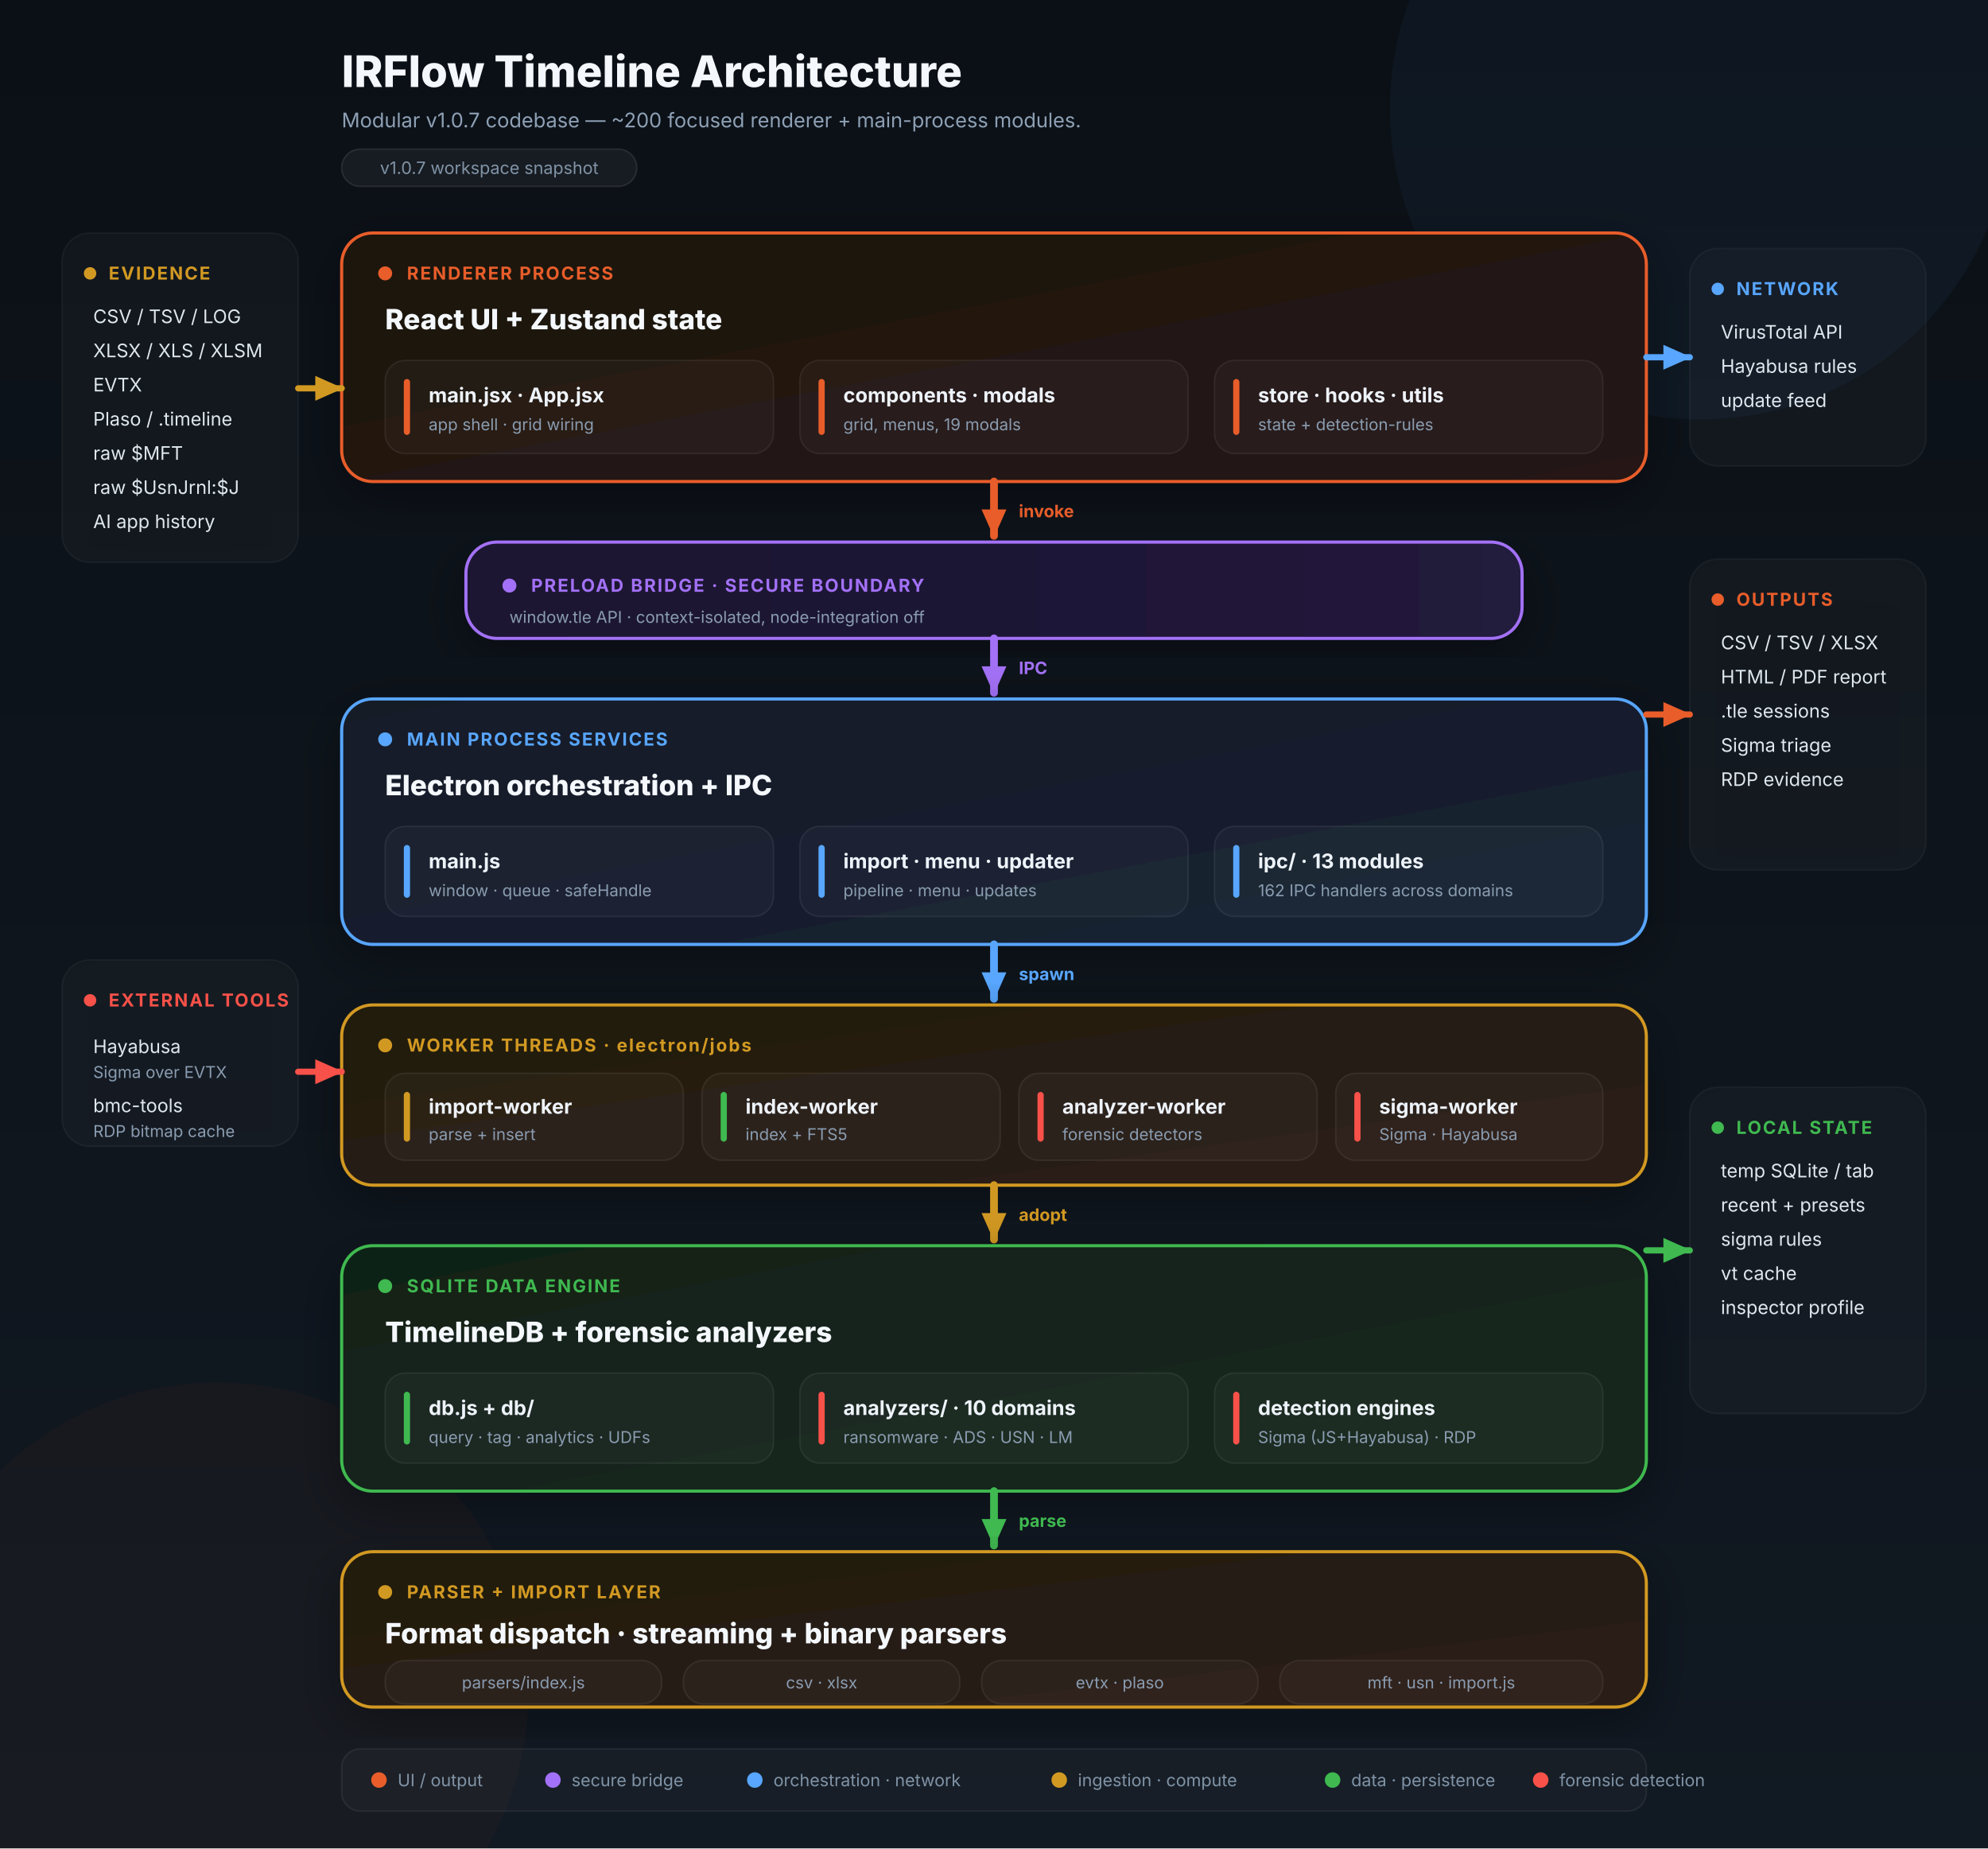
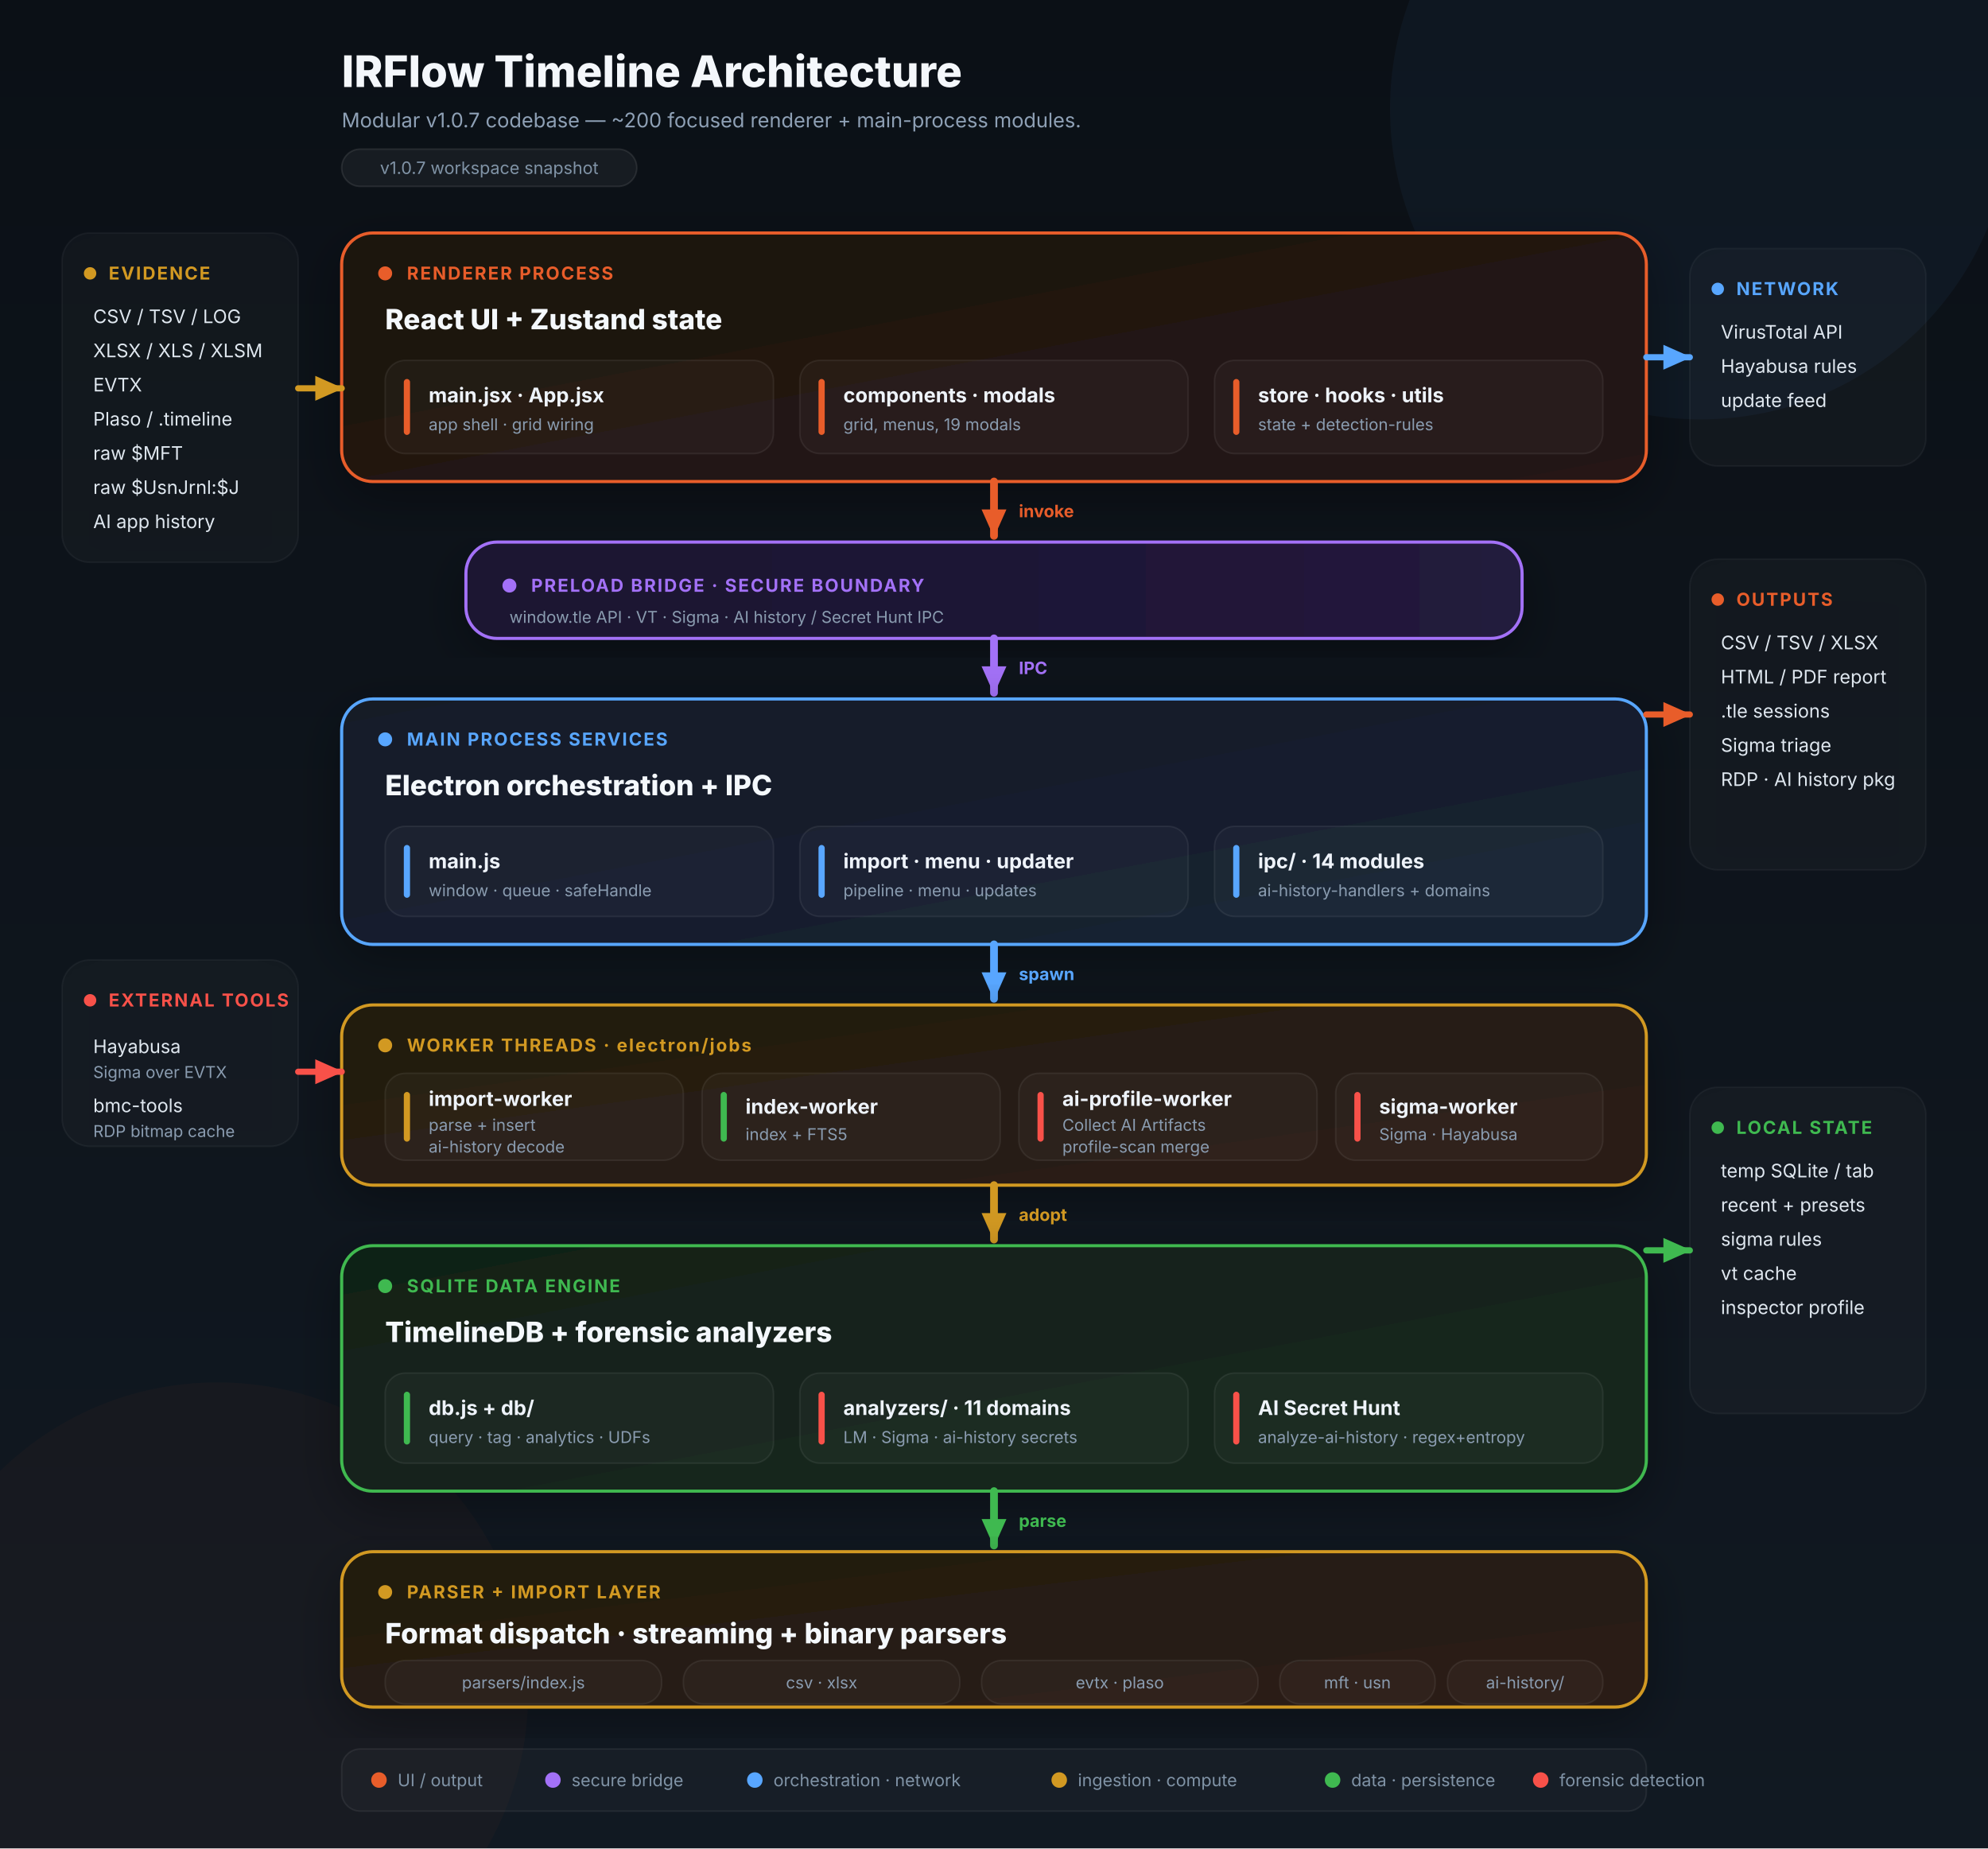
<svg xmlns="http://www.w3.org/2000/svg" viewBox="0 0 1280 1190" role="img" aria-labelledby="title desc">
  <defs>
    <linearGradient id="bg" x1="0" y1="0" x2="0" y2="1">
      <stop offset="0%" stop-color="#0b1016" />
      <stop offset="100%" stop-color="#111922" />
    </linearGradient>
    <linearGradient id="rendererGrad" x1="0" y1="0" x2="1" y2="1">
      <stop offset="0%" stop-color="#1c1410" />
      <stop offset="100%" stop-color="#251813" />
    </linearGradient>
    <linearGradient id="preloadGrad" x1="0" y1="0" x2="1" y2="0">
      <stop offset="0%" stop-color="#1b1530" />
      <stop offset="100%" stop-color="#221a3c" />
    </linearGradient>
    <linearGradient id="mainGrad" x1="0" y1="0" x2="1" y2="1">
      <stop offset="0%" stop-color="#121b28" />
      <stop offset="100%" stop-color="#162232" />
    </linearGradient>
    <linearGradient id="workerGrad" x1="0" y1="0" x2="1" y2="1">
      <stop offset="0%" stop-color="#221a10" />
      <stop offset="100%" stop-color="#2b1f14" />
    </linearGradient>
    <linearGradient id="dataGrad" x1="0" y1="0" x2="1" y2="1">
      <stop offset="0%" stop-color="#112018" />
      <stop offset="100%" stop-color="#16281f" />
    </linearGradient>
    <linearGradient id="parserGrad" x1="0" y1="0" x2="1" y2="1">
      <stop offset="0%" stop-color="#221a10" />
      <stop offset="100%" stop-color="#2b1f14" />
    </linearGradient>
    <filter id="shadow" x="-20%" y="-20%" width="140%" height="140%">
      <feDropShadow dx="0" dy="10" stdDeviation="16" flood-color="#000000" flood-opacity="0.32" />
    </filter>
    <marker id="aOrange" markerUnits="userSpaceOnUse" markerWidth="20" markerHeight="16" refX="17" refY="8" orient="auto">
      <path d="M0,0 L18,8 L0,16 Z" fill="#e85d2a" />
    </marker>
    <marker id="aViolet" markerUnits="userSpaceOnUse" markerWidth="20" markerHeight="16" refX="17" refY="8" orient="auto">
      <path d="M0,0 L18,8 L0,16 Z" fill="#a371f7" />
    </marker>
    <marker id="aBlue" markerUnits="userSpaceOnUse" markerWidth="20" markerHeight="16" refX="17" refY="8" orient="auto">
      <path d="M0,0 L18,8 L0,16 Z" fill="#58a6ff" />
    </marker>
    <marker id="aAmber" markerUnits="userSpaceOnUse" markerWidth="20" markerHeight="16" refX="17" refY="8" orient="auto">
      <path d="M0,0 L18,8 L0,16 Z" fill="#d29922" />
    </marker>
    <marker id="aGreen" markerUnits="userSpaceOnUse" markerWidth="20" markerHeight="16" refX="17" refY="8" orient="auto">
      <path d="M0,0 L18,8 L0,16 Z" fill="#3fb950" />
    </marker>
    <marker id="aRed" markerUnits="userSpaceOnUse" markerWidth="20" markerHeight="16" refX="17" refY="8" orient="auto">
      <path d="M0,0 L18,8 L0,16 Z" fill="#f85149" />
    </marker>
    <style>
      text { font-family: Inter, "SF Pro Display", -apple-system, BlinkMacSystemFont, "Segoe UI", sans-serif; }
      .title { fill: #f4f7fb; font-size: 28px; font-weight: 800; }
      .subtitle { fill: #8ea0b5; font-size: 13px; }
      .section { font-size: 11.5px; font-weight: 700; letter-spacing: 1px; }
      .heading { fill: #f4f8fc; font-size: 18px; font-weight: 800; }
      .ctitle { fill: #eef3fa; font-size: 13px; font-weight: 700; }
      .csub { fill: #8a9cb0; font-size: 10.5px; }
      .item { fill: #dfe7ef; font-size: 12px; }
      .tiny { fill: #8093a6; font-size: 11px; }
      .panel { rx: 20; ry: 20; filter: url(#shadow); }
      .card { fill: rgba(255,255,255,0.028); stroke: rgba(255,255,255,0.07); stroke-width: 1; rx: 13; ry: 13; }
      .side { fill: rgba(255,255,255,0.022); stroke: rgba(255,255,255,0.08); stroke-width: 1; rx: 18; ry: 18; }
      .badge { fill: rgba(255,255,255,0.05); stroke: rgba(255,255,255,0.09); stroke-width: 1; rx: 12; ry: 12; }
      .spine { fill: none; stroke-width: 5; stroke-linecap: round; }
      .rail { fill: none; stroke-width: 4; stroke-linecap: round; }
      .flow { font-size: 11px; font-weight: 700; }
    </style>
  </defs>
  <rect x="0" y="0" width="1280" height="1190" fill="url(#bg)" />
  <circle cx="1095" cy="70" r="200" fill="rgba(88,166,255,0.05)" />
  <circle cx="140" cy="1090" r="200" fill="rgba(232,93,42,0.035)" />
  <text x="220" y="56" class="title">IRFlow Timeline Architecture</text>
  <text x="220" y="82" class="subtitle">Modular v1.0.7 codebase — ~200 focused renderer + main-process modules.</text>
  <rect x="220" y="96" width="190" height="24" class="badge" />
  <text x="315" y="112" text-anchor="middle" class="tiny">v1.0.7 workspace snapshot</text>
  <rect x="40" y="150" width="152" height="212" class="side" stroke="#d29922" stroke-opacity="0.55" filter="url(#shadow)" />
  <circle cx="58" cy="176" r="4" fill="#d29922" />
  <text x="70" y="180" fill="#d29922" class="section">EVIDENCE</text>
  <text x="60" y="208" class="item">CSV / TSV / LOG</text>
  <text x="60" y="230" class="item">XLSX / XLS / XLSM</text>
  <text x="60" y="252" class="item">EVTX</text>
  <text x="60" y="274" class="item">Plaso / .timeline</text>
  <text x="60" y="296" class="item">raw $MFT</text>
  <text x="60" y="318" class="item">raw $UsnJrnl:$J</text>
  <text x="60" y="340" class="item">AI app history</text>
  <rect x="40" y="618" width="152" height="120" class="side" stroke="#f85149" stroke-opacity="0.55" filter="url(#shadow)" />
  <circle cx="58" cy="644" r="4" fill="#f85149" />
  <text x="70" y="648" fill="#f85149" class="section">EXTERNAL TOOLS</text>
  <text x="60" y="678" class="item">Hayabusa</text>
  <text x="60" y="694" class="csub">Sigma over EVTX</text>
  <text x="60" y="716" class="item">bmc-tools</text>
  <text x="60" y="732" class="csub">RDP bitmap cache</text>
  <rect x="1088" y="160" width="152" height="140" class="side" stroke="#58a6ff" stroke-opacity="0.55" filter="url(#shadow)" />
  <circle cx="1106" cy="186" r="4" fill="#58a6ff" />
  <text x="1118" y="190" fill="#58a6ff" class="section">NETWORK</text>
  <text x="1108" y="218" class="item">VirusTotal API</text>
  <text x="1108" y="240" class="item">Hayabusa rules</text>
  <text x="1108" y="262" class="item">update feed</text>
  <rect x="1088" y="360" width="152" height="200" class="side" stroke="#e85d2a" stroke-opacity="0.55" filter="url(#shadow)" />
  <circle cx="1106" cy="386" r="4" fill="#e85d2a" />
  <text x="1118" y="390" fill="#e85d2a" class="section">OUTPUTS</text>
  <text x="1108" y="418" class="item">CSV / TSV / XLSX</text>
  <text x="1108" y="440" class="item">HTML / PDF report</text>
  <text x="1108" y="462" class="item">.tle sessions</text>
  <text x="1108" y="484" class="item">Sigma triage</text>
-   <text x="1108" y="506" class="item">RDP evidence</text>
+   <text x="1108" y="506" class="item">RDP · AI history pkg</text>
  <rect x="1088" y="700" width="152" height="210" class="side" stroke="#3fb950" stroke-opacity="0.55" filter="url(#shadow)" />
  <circle cx="1106" cy="726" r="4" fill="#3fb950" />
  <text x="1118" y="730" fill="#3fb950" class="section">LOCAL STATE</text>
  <text x="1108" y="758" class="item">temp SQLite / tab</text>
  <text x="1108" y="780" class="item">recent + presets</text>
  <text x="1108" y="802" class="item">sigma rules</text>
  <text x="1108" y="824" class="item">vt cache</text>
  <text x="1108" y="846" class="item">inspector profile</text>
  <rect x="220" y="150" width="840" height="160" class="panel" fill="url(#rendererGrad)" stroke="#e85d2a" stroke-width="2" />
  <circle cx="248" cy="176" r="4.5" fill="#e85d2a" />
  <text x="262" y="180" fill="#e85d2a" class="section">RENDERER PROCESS</text>
  <text x="248" y="212" class="heading">React UI + Zustand state</text>
  <rect x="248" y="232" width="250" height="60" class="card" />
  <rect x="260" y="244" width="4" height="36" rx="2" fill="#e85d2a" />
  <text x="276" y="259" class="ctitle">main.jsx · App.jsx</text>
  <text x="276" y="277" class="csub">app shell · grid wiring</text>
  <rect x="515" y="232" width="250" height="60" class="card" />
  <rect x="527" y="244" width="4" height="36" rx="2" fill="#e85d2a" />
  <text x="543" y="259" class="ctitle">components · modals</text>
  <text x="543" y="277" class="csub">grid, menus, 19 modals</text>
  <rect x="782" y="232" width="250" height="60" class="card" />
  <rect x="794" y="244" width="4" height="36" rx="2" fill="#e85d2a" />
  <text x="810" y="259" class="ctitle">store · hooks · utils</text>
  <text x="810" y="277" class="csub">state + detection-rules</text>
  <line x1="640" y1="310" x2="640" y2="345" class="spine" stroke="#e85d2a" marker-end="url(#aOrange)" />
  <text x="656" y="333" fill="#e85d2a" class="flow">invoke</text>
  <rect x="300" y="349" width="680" height="62" class="panel" fill="url(#preloadGrad)" stroke="#a371f7" stroke-width="2" />
  <circle cx="328" cy="377" r="4.5" fill="#a371f7" />
  <text x="342" y="381" fill="#a371f7" class="section">PRELOAD BRIDGE · SECURE BOUNDARY</text>
-   <text x="328" y="401" class="csub">window.tle API · context-isolated, node-integration off</text>
+   <text x="328" y="401" class="csub">window.tle API · VT · Sigma · AI history / Secret Hunt IPC</text>
  <line x1="640" y1="411" x2="640" y2="446" class="spine" stroke="#a371f7" marker-end="url(#aViolet)" />
  <text x="656" y="434" fill="#a371f7" class="flow">IPC</text>
  <rect x="220" y="450" width="840" height="158" class="panel" fill="url(#mainGrad)" stroke="#58a6ff" stroke-width="2" />
  <circle cx="248" cy="476" r="4.5" fill="#58a6ff" />
  <text x="262" y="480" fill="#58a6ff" class="section">MAIN PROCESS SERVICES</text>
  <text x="248" y="512" class="heading">Electron orchestration + IPC</text>
  <rect x="248" y="532" width="250" height="58" class="card" />
  <rect x="260" y="544" width="4" height="34" rx="2" fill="#58a6ff" />
  <text x="276" y="559" class="ctitle">main.js</text>
  <text x="276" y="577" class="csub">window · queue · safeHandle</text>
  <rect x="515" y="532" width="250" height="58" class="card" />
  <rect x="527" y="544" width="4" height="34" rx="2" fill="#58a6ff" />
  <text x="543" y="559" class="ctitle">import · menu · updater</text>
  <text x="543" y="577" class="csub">pipeline · menu · updates</text>
  <rect x="782" y="532" width="250" height="58" class="card" />
  <rect x="794" y="544" width="4" height="34" rx="2" fill="#58a6ff" />
-   <text x="810" y="559" class="ctitle">ipc/ · 13 modules</text>
-   <text x="810" y="577" class="csub">162 IPC handlers across domains</text>
+   <text x="810" y="559" class="ctitle">ipc/ · 14 modules</text>
+   <text x="810" y="577" class="csub">ai-history-handlers + domains</text>
  <line x1="640" y1="608" x2="640" y2="643" class="spine" stroke="#58a6ff" marker-end="url(#aBlue)" />
  <text x="656" y="631" fill="#58a6ff" class="flow">spawn</text>
  <rect x="220" y="647" width="840" height="116" class="panel" fill="url(#workerGrad)" stroke="#d29922" stroke-width="2" />
  <circle cx="248" cy="673" r="4.5" fill="#d29922" />
  <text x="262" y="677" fill="#d29922" class="section">WORKER THREADS · electron/jobs</text>
  <rect x="248" y="691" width="192" height="56" class="card" />
  <rect x="260" y="703" width="4" height="32" rx="2" fill="#d29922" />
-   <text x="276" y="717" class="ctitle">import-worker</text>
-   <text x="276" y="734" class="csub">parse + insert</text>
+   <text x="276" y="712" class="ctitle">import-worker</text>
+   <text x="276" y="728" class="csub">parse + insert</text>
+   <text x="276" y="742" class="csub">ai-history decode</text>
  <rect x="452" y="691" width="192" height="56" class="card" />
  <rect x="464" y="703" width="4" height="32" rx="2" fill="#3fb950" />
  <text x="480" y="717" class="ctitle">index-worker</text>
  <text x="480" y="734" class="csub">index + FTS5</text>
  <rect x="656" y="691" width="192" height="56" class="card" />
  <rect x="668" y="703" width="4" height="32" rx="2" fill="#f85149" />
-   <text x="684" y="717" class="ctitle">analyzer-worker</text>
-   <text x="684" y="734" class="csub">forensic detectors</text>
+   <text x="684" y="712" class="ctitle">ai-profile-worker</text>
+   <text x="684" y="728" class="csub">Collect AI Artifacts</text>
+   <text x="684" y="742" class="csub">profile-scan merge</text>
  <rect x="860" y="691" width="172" height="56" class="card" />
  <rect x="872" y="703" width="4" height="32" rx="2" fill="#f85149" />
  <text x="888" y="717" class="ctitle">sigma-worker</text>
  <text x="888" y="734" class="csub">Sigma · Hayabusa</text>
  <line x1="640" y1="763" x2="640" y2="798" class="spine" stroke="#d29922" marker-end="url(#aAmber)" />
  <text x="656" y="786" fill="#d29922" class="flow">adopt</text>
  <rect x="220" y="802" width="840" height="158" class="panel" fill="url(#dataGrad)" stroke="#3fb950" stroke-width="2" />
  <circle cx="248" cy="828" r="4.5" fill="#3fb950" />
  <text x="262" y="832" fill="#3fb950" class="section">SQLITE DATA ENGINE</text>
  <text x="248" y="864" class="heading">TimelineDB + forensic analyzers</text>
  <rect x="248" y="884" width="250" height="58" class="card" />
  <rect x="260" y="896" width="4" height="34" rx="2" fill="#3fb950" />
  <text x="276" y="911" class="ctitle">db.js + db/</text>
  <text x="276" y="929" class="csub">query · tag · analytics · UDFs</text>
  <rect x="515" y="884" width="250" height="58" class="card" />
  <rect x="527" y="896" width="4" height="34" rx="2" fill="#f85149" />
-   <text x="543" y="911" class="ctitle">analyzers/ · 10 domains</text>
-   <text x="543" y="929" class="csub">ransomware · ADS · USN · LM</text>
+   <text x="543" y="911" class="ctitle">analyzers/ · 11 domains</text>
+   <text x="543" y="929" class="csub">LM · Sigma · ai-history secrets</text>
  <rect x="782" y="884" width="250" height="58" class="card" />
  <rect x="794" y="896" width="4" height="34" rx="2" fill="#f85149" />
-   <text x="810" y="911" class="ctitle">detection engines</text>
-   <text x="810" y="929" class="csub">Sigma (JS+Hayabusa) · RDP</text>
+   <text x="810" y="911" class="ctitle">AI Secret Hunt</text>
+   <text x="810" y="929" class="csub">analyze-ai-history · regex+entropy</text>
  <line x1="640" y1="960" x2="640" y2="995" class="spine" stroke="#3fb950" marker-end="url(#aGreen)" />
  <text x="656" y="983" fill="#3fb950" class="flow">parse</text>
  <rect x="220" y="999" width="840" height="100" class="panel" fill="url(#parserGrad)" stroke="#d29922" stroke-width="2" />
  <circle cx="248" cy="1025" r="4.5" fill="#d29922" />
  <text x="262" y="1029" fill="#d29922" class="section">PARSER + IMPORT LAYER</text>
  <text x="248" y="1058" class="heading">Format dispatch · streaming + binary parsers</text>
  <rect x="248" y="1069" width="178" height="28" class="card" />
  <text x="337" y="1087" text-anchor="middle" class="csub">parsers/index.js</text>
  <rect x="440" y="1069" width="178" height="28" class="card" />
  <text x="529" y="1087" text-anchor="middle" class="csub">csv · xlsx</text>
  <rect x="632" y="1069" width="178" height="28" class="card" />
  <text x="721" y="1087" text-anchor="middle" class="csub">evtx · plaso</text>
-   <rect x="824" y="1069" width="208" height="28" class="card" />
-   <text x="928" y="1087" text-anchor="middle" class="csub">mft · usn · import.js</text>
+   <rect x="824" y="1069" width="100" height="28" class="card" />
+   <text x="874" y="1087" text-anchor="middle" class="csub">mft · usn</text>
+   <rect x="932" y="1069" width="100" height="28" class="card" />
+   <text x="982" y="1087" text-anchor="middle" class="csub">ai-history/</text>
  <line x1="192" y1="250" x2="220" y2="250" class="rail" stroke="#d29922" marker-end="url(#aAmber)" />
  <line x1="192" y1="690" x2="220" y2="690" class="rail" stroke="#f85149" marker-end="url(#aRed)" />
  <line x1="1060" y1="230" x2="1088" y2="230" class="rail" stroke="#58a6ff" marker-end="url(#aBlue)" />
  <line x1="1060" y1="460" x2="1088" y2="460" class="rail" stroke="#e85d2a" marker-end="url(#aOrange)" />
  <line x1="1060" y1="805" x2="1088" y2="805" class="rail" stroke="#3fb950" marker-end="url(#aGreen)" />
  <rect x="220" y="1126" width="840" height="40" rx="12" fill="rgba(255,255,255,0.025)" stroke="rgba(255,255,255,0.07)" />
  <circle cx="244" cy="1146" r="5" fill="#e85d2a" />
  <text x="256" y="1150" class="tiny">UI / output</text>
  <circle cx="356" cy="1146" r="5" fill="#a371f7" />
  <text x="368" y="1150" class="tiny">secure bridge</text>
  <circle cx="486" cy="1146" r="5" fill="#58a6ff" />
  <text x="498" y="1150" class="tiny">orchestration · network</text>
  <circle cx="682" cy="1146" r="5" fill="#d29922" />
  <text x="694" y="1150" class="tiny">ingestion · compute</text>
  <circle cx="858" cy="1146" r="5" fill="#3fb950" />
  <text x="870" y="1150" class="tiny">data · persistence</text>
  <circle cx="992" cy="1146" r="5" fill="#f85149" />
  <text x="1004" y="1150" class="tiny">forensic detection</text>
</svg>
